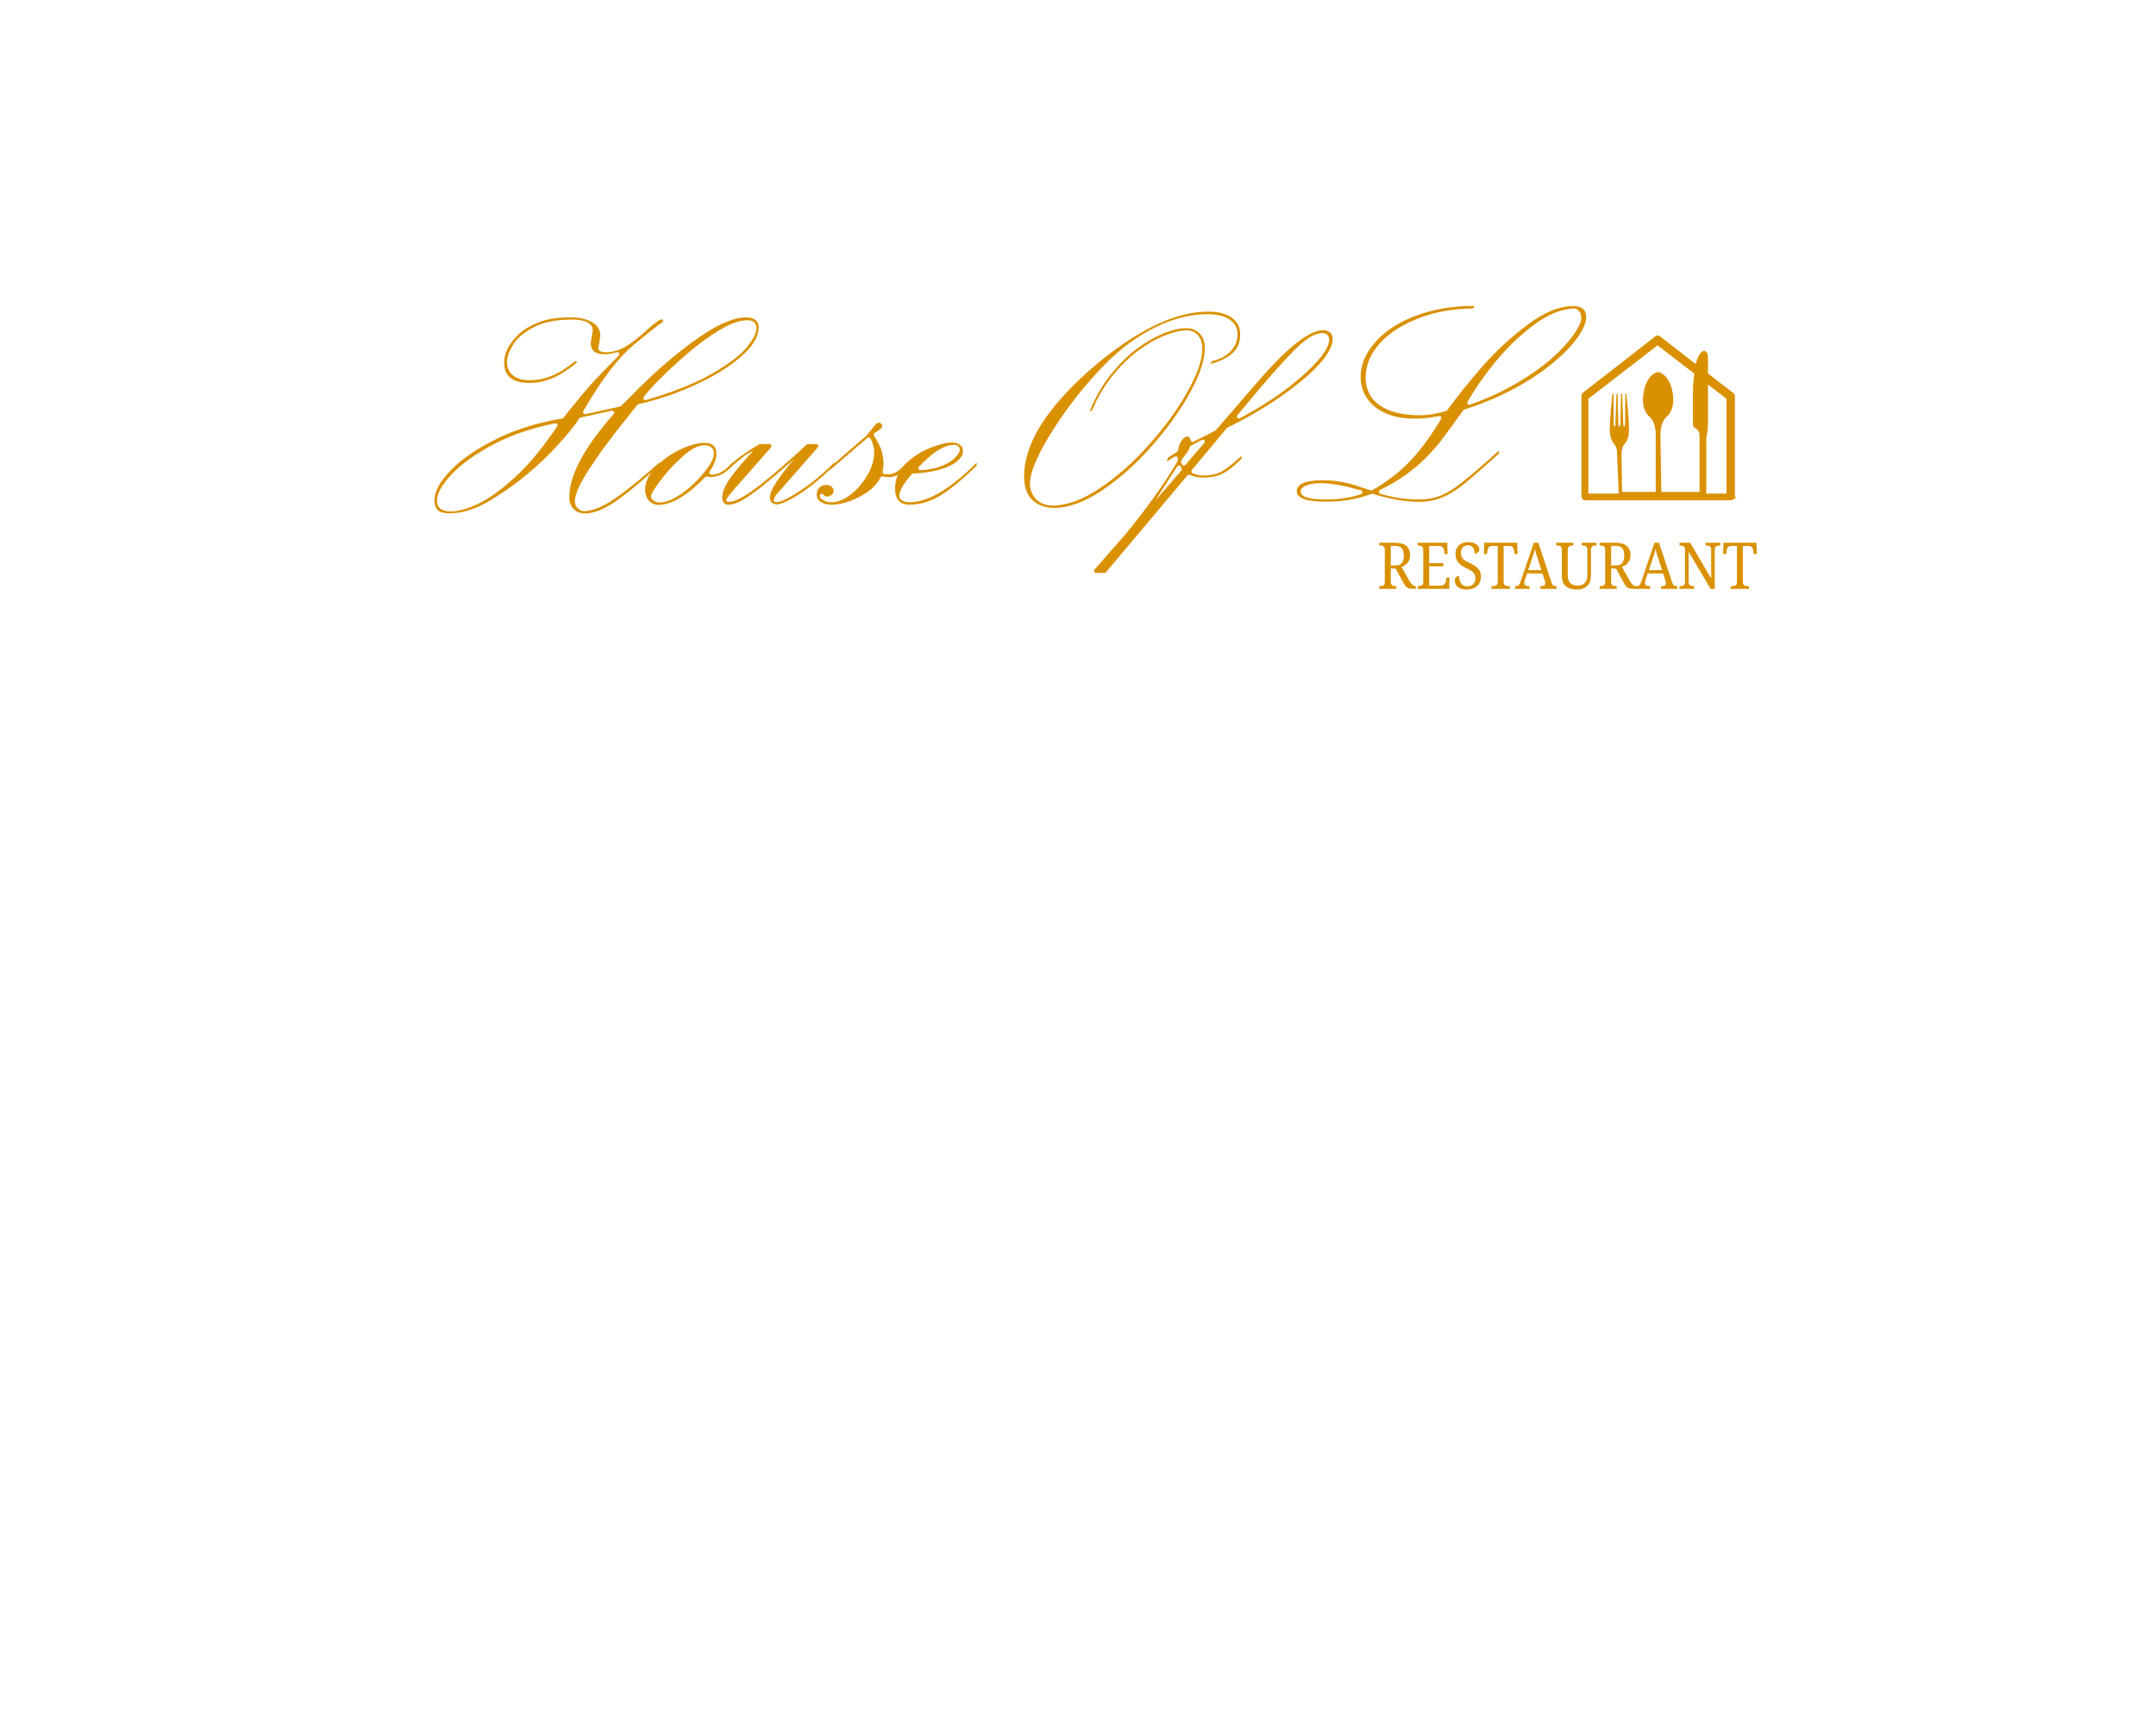
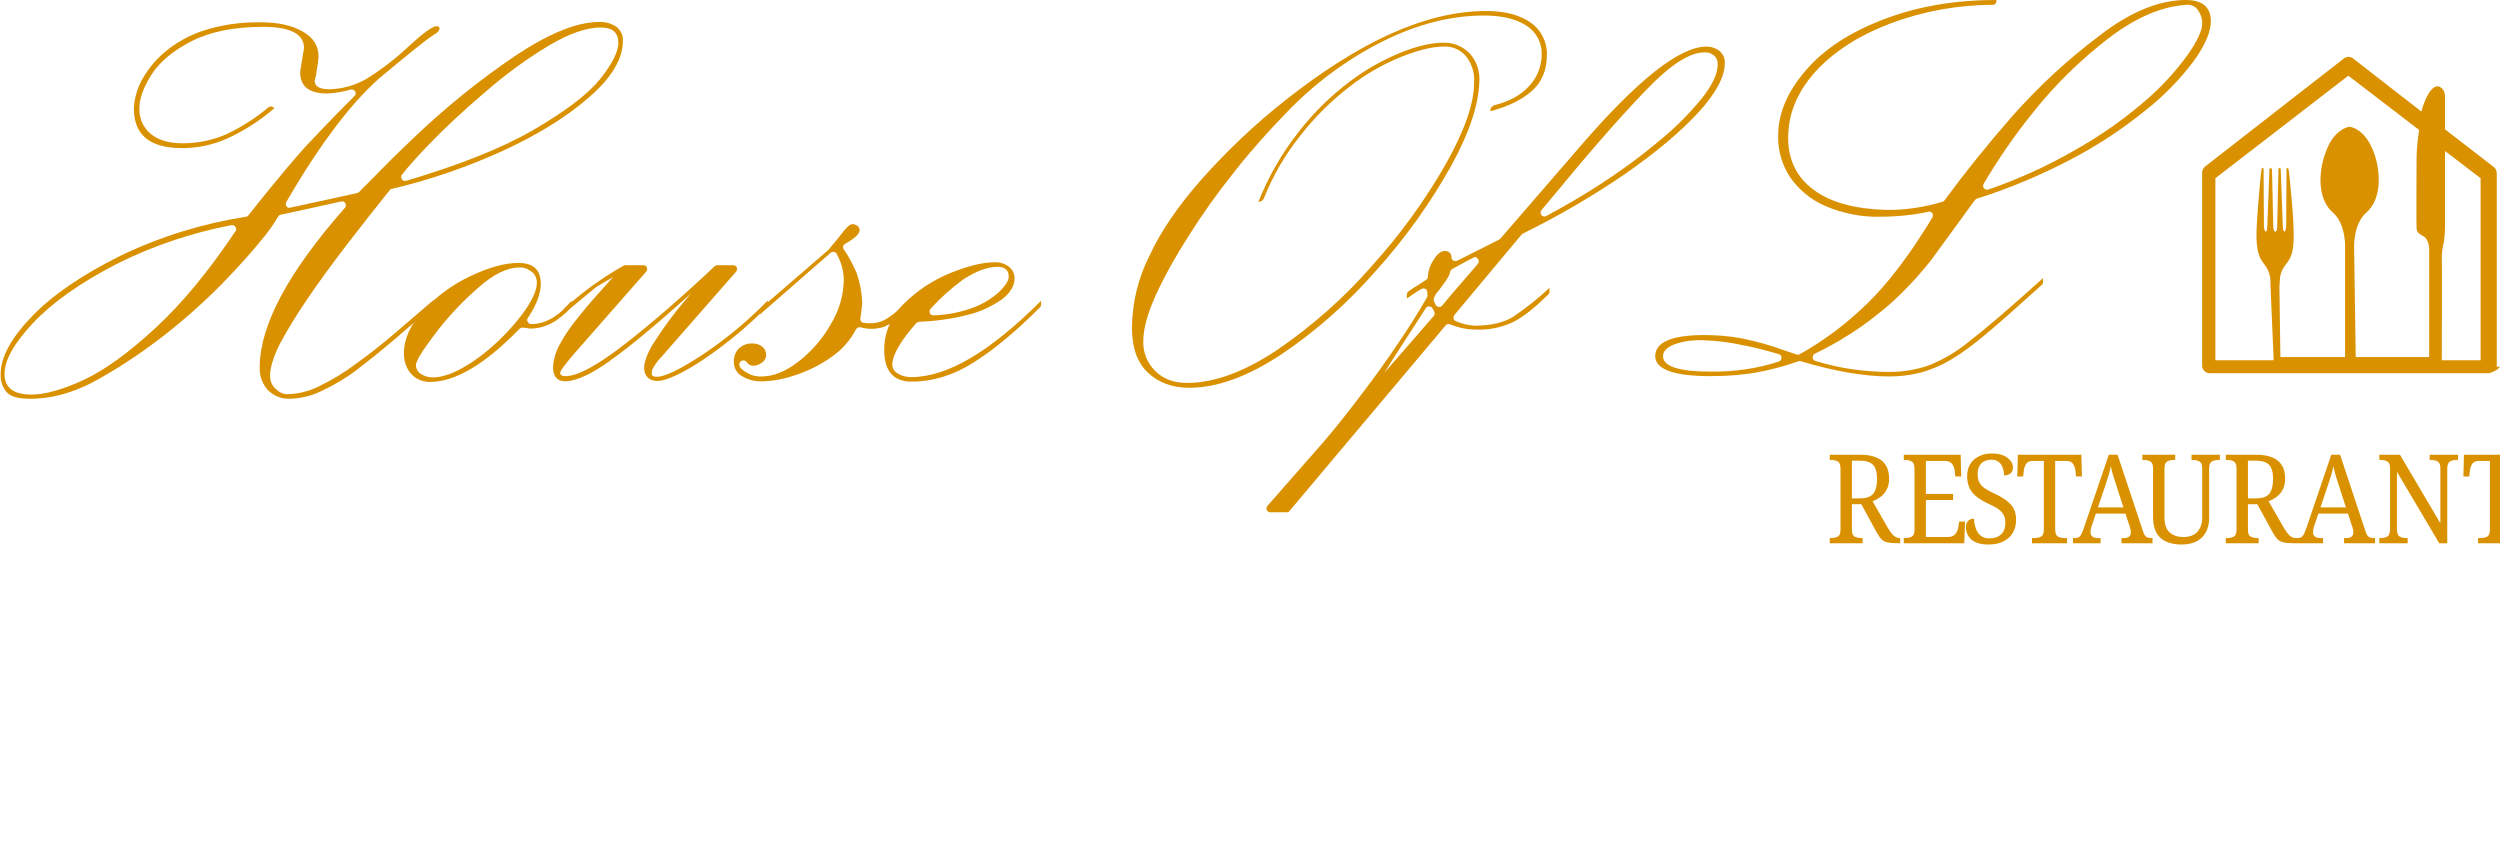
- <svg xmlns="http://www.w3.org/2000/svg" version="1.1" id="Layer_1" x="0px" y="0px" viewBox="0 0 1280 1024" style="enable-background:new 0 0 1280 1024;" xml:space="preserve">
+ <svg xmlns="http://www.w3.org/2000/svg" version="1.1" id="Layer_1" x="0px" y="0px" viewBox="0 0 773 262.4" style="enable-background:new 0 0 773 262.4;" xml:space="preserve">
  <style type="text/css">
	.st0{fill:#DA9100;}
	.st1{fill-rule:evenodd;clip-rule:evenodd;fill:#DA9100;}
	.st2{font-family:'Cambria';}
- 	.st3{font-size:38.332px;}
+ 	.st3{font-size:38.33px;}
+ 	.st4{letter-spacing:-2.2;}
</style>
-   <g id="Layer_1_1_">
- </g>
-   <g>
-     <g id="Layer_2_1_">
-       <g>
-         <g>
-           <g>
-             <path class="st0" d="M340.9,214.8c0.4-0.3,0.9-0.4,1.3-0.1l0.6,0.3c-5.2,4.3-10.1,7.5-14.6,9.4c-4.5,2-9.2,2.9-14,2.9       c-10,0-14.9-4.1-14.9-12.2c0-2.6,0.7-5.4,2.2-8.4c1.5-3,3.8-5.9,7-8.8c3.2-2.8,7.3-5.1,12.2-6.9s11-2.6,18-2.6       c5.4,0,9.6,1,12.9,2.9c3.2,1.9,4.8,4.5,4.8,7.7c0,0.6-0.2,2.1-0.6,4.4s-0.6,3.4-0.6,3.1c0,1.8,1.6,2.6,4.7,2.6       c3.7,0,7.4-1.1,11.1-3.1c3.7-2.1,8.2-5.6,13.4-10.4c4.4-4,7.2-6,8.3-6c0.7,0,1,0.2,1,0.6c0,0.8-0.7,1.5-2,2.2       c-2.6,1.8-7.7,5.9-15.2,12.1c-9.4,7.7-19.4,20.9-30.2,39.5c-0.5,0.9,0.3,2,1.3,1.8l20.6-4.5c0.2-0.1,0.4-0.2,0.6-0.3l10.5-10.6       l5.8-5.6c11-10.4,21.8-19.1,32.1-26s19-10.4,25.8-10.4c2.3,0,4.1,0.5,5.4,1.5s2,2.4,2,4.3c0,5.6-3.5,11.5-10.6,17.6       c-7,6.1-16.1,11.7-27.1,16.7c-10.9,5-22.2,8.8-33.8,11.5c-0.3,0.1-0.5,0.2-0.6,0.4c-4.1,5.1-8.5,10.7-13.3,16.8       c-4.8,6.3-9,12-12.4,17.1c-3.5,5.1-6.3,9.6-8.3,13.6c-2,4-3,7.3-3,9.9c0,1.5,0.6,2.8,1.7,3.9s2.4,1.7,3.7,1.7       c2.9,0,6.1-0.8,9.6-2.4c3.5-1.6,7.3-3.9,11.4-6.9c4.1-3,8.1-6.1,12-9.4c3.9-3.3,7.9-6.7,12-10.3v1.2c0,0.4-0.2,0.7-0.4,0.9       c-5,4.3-9.1,7.9-12.4,10.7c-3.4,2.9-7,5.8-10.8,8.6c-3.8,2.8-7.5,5-11,6.6s-6.8,2.4-9.8,2.4c-2.8,0-5.1-0.9-6.8-2.7       c-1.7-1.8-2.5-4.2-2.5-7c0-13,8.8-29.4,26.3-49.3c0.8-0.9,0-2.2-1.1-2l-18.7,4.1c-0.4,0.1-0.6,0.3-0.8,0.6       c-0.6,1.3-2.3,3.6-5,7c-3.1,3.9-7.1,8.3-12,13.4c-4.9,5.1-10.8,10.3-17.5,15.7c-5.4,4.3-11.9,8.8-19.6,13.3       c-7.8,4.5-15.3,6.8-22.6,6.8c-3.7,0-6.1-0.7-7.3-2.1s-1.8-3.2-1.8-5.5c0-5.3,3.3-11.3,9.8-18s15.7-13,27.4-18.7       c11.6-5.7,24.5-9.6,38.7-12c0.3-0.1,0.6-0.2,0.7-0.4l3-3.8c6.6-8.2,11.5-14,14.6-17.4c2.7-2.9,7.8-8.2,15.2-15.7       c0.9-0.9,0-2.3-1.1-2c-2.9,0.8-5.3,1.2-7.2,1.2c-5.5,0-8.3-2.2-8.3-6.7c0-0.1,0.2-1.4,0.6-3.7c0.4-2.3,0.6-3.5,0.6-3.6       c0-4.4-4.2-6.6-12.7-6.6c-8.9,0-16.3,1.5-22,4.4c-5.8,2.9-9.9,6.4-12.4,10.3s-3.8,7.4-3.8,10.5c0,3.3,1.1,5.9,3.5,7.9       c2.3,1.9,5.6,2.9,9.9,2.9c4.7,0,9.2-0.9,13.5-2.8C331.8,221.4,336.2,218.6,340.9,214.8z M330.8,253.1c0.6-0.9-0.2-2.1-1.2-1.8       c-13.5,2.7-25.5,6.7-35.9,12.1c-11.1,5.8-19.6,11.8-25.5,18.1c-5.9,6.3-8.8,11.5-8.8,15.7c0,4.3,2.8,6.4,8.3,6.4       c4.2,0,9.6-1.5,16.1-4.5c6.5-3,14-8.5,22.5-16.3C314.3,275.4,322.4,265.5,330.8,253.1z M382.2,235.6c-0.7,0.9,0.2,2.2,1.3,1.9       c16.5-4.9,29.6-10.1,39.1-15.6c10.2-5.9,17.1-11.2,20.9-15.9s5.6-8.5,5.6-11.1c0-3.2-1.8-4.8-5.4-4.8c-4.5,0-9.9,1.9-16.1,5.6       c-6.3,3.7-12.9,8.5-19.6,14.3s-12.6,11.2-17.3,16.1C387.2,229.6,384.4,232.8,382.2,235.6z" />
-             <path class="st0" d="M434.7,274.6v1.3c0,0.3-0.1,0.6-0.3,0.8c-3.7,4.3-7.8,6.4-12.3,6.5c-0.1,0-0.1,0-0.2,0       c-0.4-0.1-0.9-0.1-1.3-0.2c-0.3,0-0.7-0.1-1-0.1c-0.4,0-0.7,0.1-1,0.4c-10.7,11-19.9,16.4-27.7,16.4c-1.5,0-2.9-0.4-4.1-1.2       s-2.2-1.8-2.8-3.1c-0.6-1.3-1-2.8-1-4.5c0-4.5,2-9,6-13.3s8.8-7.9,14.5-10.6s10.6-4.1,14.9-4.1c4.6,0,6.9,2.1,6.9,6.4       c0,3.1-1.3,6.6-4,10.6c-0.5,0.8,0,1.8,0.9,1.9c0.1,0,0.2,0,0.3,0C426.6,281.7,430.7,279.4,434.7,274.6z M418.5,264.3       c-3.8,0-8.1,2.1-13,6.5c-4.9,4.3-9.3,9-13.2,14.2c-3.9,5.1-5.8,8.3-5.8,9.5c0,1.1,0.5,2,1.5,2.7s2.2,1.1,3.7,1.1       c3.6,0,7.9-1.8,13-5.3c5-3.5,9.5-7.8,13.4-12.6s5.8-8.6,5.8-11.4c0-1.4-0.5-2.5-1.5-3.3C421.2,264.7,420,264.3,418.5,264.3z" />
-             <path class="st0" d="M432.2,278.8v-1.1c0-0.3,0.1-0.6,0.4-0.9c4.4-4.2,10.4-8.5,18-13c0.2-0.1,0.4-0.2,0.6-0.2h5.6       c1,0,1.6,1.2,0.9,2l-20.9,23.8c-3.8,4.3-5.7,6.8-5.7,7.5s0.6,1,1.7,1c3.7,0,9.8-3.3,18.3-9.9c8.4-6.5,17.6-14.6,27.8-24.1       c0.2-0.2,0.5-0.3,0.8-0.3h4.9c1,0,1.6,1.2,0.9,2l-21.9,25c-0.3,0.3-0.8,1-1.7,1.9c-0.9,1-1.5,1.8-1.9,2.6s-0.6,1.4-0.6,2       c0,0.7,0.5,1,1.6,1c2.5,0,7.2-2.3,14.1-6.8s13.6-10.1,20.2-16.8v1.2c0,0.3-0.1,0.6-0.4,0.9c-6.6,6.5-13.1,12-19.7,16.3       c-5,3.3-9.1,5.4-12.1,6.2c-4.4,1.2-7-1.5-5.7-5.9c0.5-1.7,1.4-3.6,2.7-5.7c2.1-3.4,5.3-7.7,9.6-13l1.9-2.2l-3.8,3.4       c-8.2,7.3-15.3,13.1-21.2,17.4c-5.9,4.3-10.6,6.5-14,6.5c-2.5,0-3.8-1.5-3.8-4.4c0-1.9,0.6-4,1.7-6.3s2.6-4.6,4.5-7.1       s3.8-4.8,5.9-7.2s4.2-4.7,6.4-7.2l-5.1,3c0,0-0.1,0-0.1,0.1C437.7,274.1,434.3,276.8,432.2,278.8z" />
-             <path class="st0" d="M493.4,276.8l20.7-17.9c0,0,0.1-0.1,0.1-0.1c1.6-1.9,3.1-3.7,4.4-5.4c1.3-1.7,2.3-2.5,3-2.5       c0.5,0,1,0.1,1.5,0.5c0.4,0.3,0.7,0.8,0.7,1.4c0,1.1-1.5,2.5-4.5,4.2c-0.6,0.3-0.8,1.1-0.4,1.7c1.8,2.8,3.1,5.3,4,7.4       c0.9,2.4,1.5,5.5,1.7,9.1c0,0.1,0,0.1,0,0.2c-0.2,1.7-0.3,3.3-0.6,4.6c-0.1,0.7,0.3,1.3,1,1.4c2,0.3,3.8,0.2,5.4-0.4       c2-0.7,4.8-2.8,8.3-6.4v1.3c0,0.3-0.1,0.5-0.3,0.8c-2.6,3.2-5,5.2-7.2,6c-2.1,0.7-4.4,0.8-7.1,0.1c-0.6-0.1-1.1,0.1-1.4,0.6       c-1.6,3.3-4.1,6.1-7.5,8.5c-3.7,2.6-7.4,4.5-11.3,5.8s-7.2,1.9-10,1.9c-2.6,0-4.8-0.5-6.5-1.6c-1.7-1-2.5-2.5-2.5-4.4       c0-1.7,0.5-3.1,1.5-4.1s2.4-1.6,4.3-1.6c1.2,0,2.2,0.3,3,1c0.8,0.6,1.2,1.5,1.2,2.6c0,0.9-0.4,1.7-1.3,2.3       c-0.9,0.7-1.7,1-2.7,1c-0.8,0-1.4-0.4-2-1.1c-0.7-1-2.2-0.6-2.2,0.6c0,0,0,0.1,0,0.2c0,0.8,0.7,1.6,2.1,2.4       c1.4,0.9,3,1.3,4.8,1.3c3.6,0,7.4-1.5,11.4-4.6c4-3.1,7.3-7,10-11.6s4-9.2,4-13.5c0-2.7-0.7-5.4-2.2-8.2       c-0.4-0.7-1.3-0.9-1.8-0.4l-22.1,19v-1.1C493,277.4,493.1,277,493.4,276.8z" />
-             <path class="st0" d="M579.9,274.6v1.2c0,0.3-0.1,0.6-0.4,0.9c-7.5,7.4-14.3,13.1-20.5,17c-6.3,4-12.7,5.9-19.1,5.9       c-5.7,0-8.5-3.3-8.5-9.8c0-5.4,2-10.2,6.1-14.3c4.1-4.1,8.9-7.2,14.4-9.5c5.5-2.2,10-3.3,13.5-3.3c2,0,3.5,0.5,4.6,1.4       s1.7,2.1,1.7,3.6c0,2.3-1.3,4.4-3.8,6.4s-6,3.5-10.5,4.8c-4.3,1.2-9.4,1.9-15.2,2.2c-0.3,0-0.7,0.2-0.9,0.4       c-4.9,5.6-7.4,9.9-7.4,12.9c0,1.1,0.6,2,1.7,2.7s2.5,1.1,4.2,1.1C550.9,298.2,564.2,290.3,579.9,274.6z M545.6,277.1       c-0.7,0.8-0.1,2.1,0.9,2c4.4-0.2,8.3-0.9,11.5-2.1c3.9-1.4,6.8-3.1,8.8-5.1c2-2,3-3.5,3-4.8c0-2-1.2-3-3.5-3       c-3,0-6.6,1.3-10.7,4C552.3,270.5,548.9,273.5,545.6,277.1z" />
-           </g>
-           <path class="st0" d="M648.7,242.9c-0.3,0.7-0.9,1.1-1.7,1.1l0,0c3.3-8.1,7.4-15.4,12.5-21.7s10.4-11.6,15.9-15.6      c5.5-4,10.8-7,16-9c5.1-2,9.4-2.9,12.8-2.9c3.4,0,6.1,1.1,8.1,3.3c2,2.2,3.2,4.9,3,9c-0.3,7-2.9,15.2-8.7,25.8      s-13.4,21.3-22.8,31.9c-9.3,10.6-19.2,19.4-29.5,26.3s-19.9,10.4-28.6,10.4c-5.2,0-9.5-1.6-12.8-4.7c-3.3-3.1-4.9-7.8-4.9-14      c0-7,1.8-14.3,5.3-21.9c3.5-7.6,8.8-15.4,16-23.6s15.8-16.4,26-24.6c11.5-9.1,22.4-16,32.8-20.7s20.1-7,29.4-7      c5.8,0,10.4,1.2,13.8,3.6c3.3,2.4,5,5.7,5,9.9c0,4.7-1.5,8.4-4.5,11.1c-3,2.7-7.3,4.9-13,6.4l0-0.3c0.1-0.7,0.6-1.3,1.4-1.5      c4.7-1.2,8.2-3.2,10.6-5.9c2.6-2.9,3.9-6.1,3.9-9.8c0-3.9-1.6-6.8-4.8-8.9s-7.5-3.1-13.1-3.1c-10,0-20.4,2.6-31.1,7.9      c-10.7,5.3-20.7,12.7-30.1,22.3c-5.5,5.6-10.8,11.7-16,18.2s-9.8,13.1-14.1,19.8c-4.3,6.7-7.7,12.8-10.2,18.4      c-2.5,5.6-3.8,10.3-3.8,14.1c0,3.5,1.2,6.5,3.6,9.1c2.4,2.5,5.7,3.8,9.9,3.8c8.4,0,17.7-3.4,27.9-10.2c10.2-6.8,20-15.5,29.3-26      c9.4-10.5,17-21,22.8-31.4c5.9-10.5,8.8-18.9,8.8-25.3c0-3.4-0.8-6.1-2.5-8.1c-1.7-2-4-3-7-3c-3.5,0-7.8,1.1-13.1,3.2      s-10.6,5.2-15.8,9.1s-10.4,9-15.3,15.2C655.5,229.3,651.7,235.8,648.7,242.9z" />
-           <path class="st0" d="M693,273.9v-1.2c0-0.4,0.2-0.8,0.5-1c0.5-0.4,1.4-1,2.7-1.8c1.3-0.9,2.3-1.5,2.8-1.8      c0.3-0.2,0.5-0.5,0.5-0.9c0.2-1.9,0.7-3.7,1.8-5.3c1.1-1.8,2.3-2.7,3.4-2.7c1.3,0,2,0.7,2.1,2c0.1,0.9,1,1.4,1.7,1      c7.4-3.7,11.7-5.8,12.9-6.5c0.1-0.1,0.3-0.2,0.4-0.3l24.4-28.2c17.9-20.8,31-31.2,39.4-31.2c1.6,0,2.9,0.5,4,1.4      c1.1,0.9,1.6,2.2,1.6,3.8c0,4.1-2.7,9.2-8.1,15.1c-5.4,6-13,12.3-22.6,19c-9.6,6.7-20.1,12.8-31.7,18.5      c-0.2,0.1-0.3,0.2-0.4,0.3L707.6,279c-0.5,0.6-0.3,1.6,0.5,1.9c2.1,0.9,4.1,1.4,5.9,1.4c4.9,0,8.8-0.9,11.8-2.7      c2.9-1.8,6.7-4.8,11.3-9v1.2c0,0.3-0.1,0.6-0.4,0.9c-4.2,4.1-7.8,7-10.9,8.5c-3.1,1.6-7,2.3-11.6,2.3c-2.7,0-5.3-0.5-7.8-1.6      c-0.5-0.2-1.1-0.1-1.4,0.3l-48.4,57.5c-0.2,0.3-0.6,0.4-0.9,0.4h-5c-1,0-1.6-1.2-0.9-2l17.2-19.6c3.3-3.8,7.1-8.6,11.6-14.5      c4.4-5.9,8.3-11.2,11.5-16c3.2-4.7,6.2-9.4,9-14.3c0.1-0.2,0.2-0.4,0.2-0.7l-0.1-1c-0.1-0.9-1.1-1.4-1.8-0.9      c-0.4,0.3-0.9,0.5-1.3,0.8C695,272.5,694,273.1,693,273.9z M701.4,277.8l-0.5-0.9c-0.5-0.8-1.5-0.8-2,0      c-0.6,0.9-1.5,2.2-2.5,3.9c-2.2,3.4-4,6.2-5.5,8.5c-1.5,2.3-3.1,4.8-4.8,7.6l15.3-17.6C701.6,278.8,701.6,278.2,701.4,277.8z       M713.6,261.1c-2,1-4.2,2.2-6.7,3.6c-0.3,0.2-0.5,0.4-0.6,0.8c-0.1,0.5-0.3,1-0.6,1.6c-0.4,0.8-0.8,1.4-1.3,2s-1,1.4-1.6,2.2      c-1,1.1-1.5,2-1.6,2.6c0,0.1,0,0.3,0,0.5c0.1,0.5,0.4,1,0.7,1.5c0.5,0.6,1.4,0.7,1.9,0.1c1.2-1.5,3.5-4.2,6.9-8.1      c1.7-1.9,3.1-3.6,4.2-4.9C715.9,262,714.8,260.5,713.6,261.1z M740.7,239.2l-6.1,7.3c-0.8,1,0.3,2.4,1.5,1.8      c5.7-3.1,11.3-6.3,16.5-9.7c6.9-4.4,13.1-9,18.6-13.7c5.5-4.7,9.9-9.1,13.1-13.1c3.2-4.1,4.8-7.5,4.8-10.3      c0-1.2-0.4-2.2-1.1-2.8c-0.8-0.7-1.8-1-3-1c-4.5,0-10.3,3.7-17.4,11C760.4,216,751.5,226.2,740.7,239.2z" />
-           <path class="st0" d="M854.3,250.8l1.2-2c0.5-0.9-0.2-2-1.3-1.8c-4.9,1-9.8,1.5-14.6,1.5c-6.7,0-12.4-1.1-17.2-3.3      s-8.4-5.1-10.9-8.9c-2.5-3.8-3.7-8.1-3.7-12.8c0-7,2.9-13.7,8.6-20.3c5.7-6.5,13.7-11.8,24-15.7s21.8-5.9,34.8-5.9v0.3      c0,0.6-0.5,1.2-1.2,1.2c-11.6,0.2-22.2,2.1-31.7,5.8c-9.9,3.8-17.6,8.8-23.2,15c-5.5,6.2-8.3,12.9-8.3,20.3      c0,6.8,2.6,12.2,7.9,16.1s12.7,5.9,22.3,6.2c5.2,0.2,11-0.6,17.5-2.5c0.3-0.1,0.5-0.2,0.6-0.4c6.4-8.7,13.4-17.4,21.1-26.2      c7.8-8.9,16.6-17,26.5-24.5c9.8-7.4,18.9-11.2,27.3-11.2c5.1,0,7.7,2.2,7.7,6.6c0,3.3-1.8,7.4-5.3,12.3c-3.5,4.9-8.5,10-15,15.3      c-6.5,5.4-14.2,10.4-23.2,15.2c-8.9,4.7-18.5,8.7-28.8,12c-0.2,0.1-0.5,0.2-0.6,0.4l-1.4,1.9c-6.1,8.4-10.1,13.9-12.1,16.5      c-2,2.6-4.8,5.8-8.4,9.5s-7.9,7.3-12.8,10.8c-4.3,3-9.2,5.9-14.8,8.7c-1,0.5-0.8,1.9,0.2,2.2c7.5,2.3,15.1,3.4,23,3.4      c4.5,0,8.6-0.7,12.3-2.1s8-3.9,12.6-7.6c4.7-3.6,12.2-10,22.5-19.3v1.2c0,0.3-0.2,0.7-0.4,0.9c-7.1,6.4-12.7,11.4-17,15      c-4.3,3.7-8.1,6.4-11.2,8.2c-3.1,1.8-6.2,3.1-9.2,3.9s-6.3,1.2-9.7,1.2c-7.8,0-16.9-1.6-27.4-4.7c-0.2-0.1-0.5-0.1-0.7,0      c-4.6,1.6-9,2.8-13.2,3.5c-4.3,0.7-9,1.1-14.1,1.1c-11.4,0-17.1-2.1-17.1-6.2c0-4.3,5.1-6.5,15.2-6.5c3.9,0,7.7,0.3,11.4,1      c3.7,0.6,8.1,1.9,13.3,3.7l3.9,1.3c0.3,0.1,0.7,0.1,1-0.1c7.8-4.4,14.7-9.6,20.7-15.5C841.5,269.5,847.8,261.3,854.3,250.8z       M808,293.4c1.1-0.4,1.1-2,0-2.3c-3.8-1.1-7.5-2.1-11.3-2.8c-5-1-9.1-1.5-12.3-1.5c-3.9,0-6.9,0.5-9,1.4s-3.2,2.1-3.2,3.5      c0,3.2,4.9,4.8,14.7,4.8C794.4,296.6,801.5,295.5,808,293.4z M871.3,238.5c-0.5,1,0.4,2.1,1.4,1.7c9.8-3.4,18.7-7.5,26.8-12.2      c8.8-5.1,16.1-10.3,21.8-15.3s10-9.8,13-14.1c3-4.3,4.5-7.6,4.5-9.6c0-1.7-0.4-3.1-1.3-4.3c-0.8-1.1-2.1-1.7-3.7-1.6      c-7.5,0.5-15.5,3.9-23.9,10.3s-16.2,14-23.4,23C880.3,224.2,875.2,231.6,871.3,238.5z" />
-         </g>
-         <path class="st1" d="M1025,293v-56.3l-11-8.4v23.6c0,0-0.1,3.2-0.4,4.8c-0.3,1.6-0.7,3.4-0.6,4.6c0.1,1.2,0,25,0,31.7H1025     L1025,293z M961,293l-18,0v-56.3l41.1-31.7l21.8,16.8c-0.8,4.9-0.8,9.3-0.8,9.3s-0.1,20.1,0,21.1s0.4,1.5,2.2,2.5     c1.8,1.1,1.7,4.1,1.7,4.1V292h-22.7c-0.2-10.7-0.3-22-0.5-33.3c0,0-0.5-7.7,3.8-11.4c4.3-3.7,3.8-10.6,3.8-10.6s0-6-2.8-10.8     s-6.2-5.1-6.2-5.1s-3.4,0.2-6.2,5.1c-2.8,4.9-2.8,10.8-2.8,10.8s-0.5,6.9,3.8,10.6c4.3,3.7,3.8,11.4,3.8,11.4V292l-20,0     l-0.3-21.5l0.1-2c0,0-0.1-2.5,1.4-4.5c1.5-2,2.8-3.1,2.9-8.7c0.2-5.6-1.4-20.1-1.4-20.1l-0.2-1.4c0,0-0.1-0.2-0.2-0.2     s-0.4-0.1-0.4,0.1c0,0.2-0.1,16.6-0.1,16.6s0.1,2.6-0.5,2.9s-0.6-2.9-0.6-2.9l-0.6-16.2c0,0,0-0.5-0.2-0.5     c-0.2-0.1-0.5,0-0.5,0.4c0,0.4-0.4,18-0.4,18s0,1.1-0.6,1.3c-0.5-0.2-0.6-1.3-0.6-1.3s-0.4-17.6-0.4-18c0-0.4-0.3-0.4-0.5-0.4     c-0.2,0.1-0.2,0.5-0.2,0.5l-0.6,16.2c0,0,0,3.2-0.6,2.9s-0.5-2.9-0.5-2.9s0-16.4-0.1-16.6c0-0.2-0.3-0.1-0.4-0.1     c-0.2,0-0.2,0.2-0.2,0.2l-0.2,1.4c0,0-1.5,14.5-1.4,20.1c0.2,5.5,1.5,6.7,2.9,8.7c1.5,2,1.4,4.5,1.4,4.5l0,0.4l1,23.6L961,293     L961,293z M1014,212.4v9.3l14.9,11.5c0.7,0.4,1.1,1.2,1.1,2.1V295h1v0c-0.9,1.3-3.3,2-3.3,2l-86.2,0c-0.7,0.1-1.4-0.2-1.9-0.7     c-0.5-0.5-0.7-1.1-0.7-1.7V235h0c0-0.7,0.3-1.4,0.9-1.9l42.9-33.4c0.8-0.7,2-0.7,2.9,0l21.1,16.4c0.4-1.4,0.8-2.6,1.3-3.8     c3.1-6.8,5.4-2.9,5.4-2.9S1014,209.8,1014,212.4L1014,212.4z" />
-       </g>
-     </g>
-     <text transform="matrix(0.9083 0 0 1 817.5283 349.5542)" class="st0 st2 st3">RESTAURANT</text>
+   <g id="Layer_2_1_">
+     <path class="st0" d="M83,33.2c0.4-0.3,0.9-0.4,1.3-0.1l0.6,0.3c-4.4,3.8-9.3,7-14.6,9.4c-4.4,2-9.2,3-14,3   c-10,0-14.9-4.1-14.9-12.2c0.1-2.9,0.9-5.8,2.2-8.4c1.8-3.3,4.1-6.3,7-8.8c3.6-3.1,7.7-5.4,12.2-6.9c5.8-1.9,11.9-2.7,18-2.6   c5.3,0,9.6,1,12.9,2.9s4.8,4.5,4.8,7.7c-0.1,1.5-0.3,3-0.6,4.4c-0.1,1-0.3,2.1-0.6,3.1c0,1.8,1.6,2.6,4.7,2.6   c3.9-0.1,7.7-1.2,11.1-3.1c4.9-3,9.4-6.5,13.5-10.4c4.4-4,7.2-6,8.3-6c0.7,0,1,0.2,1,0.6c0,0.8-0.7,1.5-2,2.2   c-2.7,1.8-7.7,5.9-15.2,12.1c-9.3,7.7-19.4,20.9-30.2,39.5c-0.3,0.6-0.1,1.3,0.4,1.6c0.3,0.2,0.6,0.2,0.9,0.1l20.6-4.5   c0.2,0,0.4-0.2,0.6-0.3l10.5-10.6l5.8-5.6c10-9.6,20.7-18.3,32.1-26c10.4-6.9,19-10.4,25.8-10.4c1.9-0.1,3.8,0.4,5.4,1.5   c1.3,1,2.1,2.6,2,4.3c0,5.6-3.5,11.5-10.6,17.6c-7,6.1-16.1,11.7-27.1,16.7c-10.9,4.9-22.2,8.8-33.8,11.5c-0.3,0.1-0.5,0.2-0.6,0.4   c-4.1,5.1-8.5,10.7-13.3,16.9c-4.8,6.3-9,12-12.4,17.1c-3,4.4-5.8,8.9-8.3,13.6c-2,4-3,7.3-3,9.9c0,1.5,0.6,2.9,1.7,3.9   c1,1,2.3,1.7,3.7,1.7c3.3-0.1,6.6-0.9,9.6-2.4c4-1.9,7.8-4.2,11.4-6.9c4.1-2.9,8.1-6.1,12-9.4l12-10.3v1.2c0,0.3-0.2,0.7-0.4,0.9   c-5,4.3-9.1,7.9-12.4,10.7s-6.9,5.7-10.7,8.6c-3.4,2.6-7.1,4.8-11,6.6c-3,1.5-6.4,2.3-9.8,2.4c-2.5,0.1-5-0.9-6.8-2.7   c-1.7-1.9-2.6-4.4-2.5-7c0-13,8.8-29.4,26.3-49.3c0.5-0.5,0.4-1.2,0-1.7c-0.3-0.3-0.7-0.4-1.1-0.3l-18.7,4.1   c-0.4,0.1-0.7,0.3-0.8,0.6c-1.5,2.5-3.1,4.8-5,7c-3.1,3.9-7.1,8.3-12,13.4c-5.5,5.6-11.4,10.9-17.5,15.7   c-6.2,4.9-12.8,9.4-19.6,13.3c-7.7,4.6-15.2,6.9-22.6,6.9c-3.7,0-6.1-0.7-7.3-2.1c-1.3-1.6-1.9-3.5-1.8-5.5c0-5.3,3.3-11.3,9.8-18   s15.7-12.9,27.4-18.7c12.3-5.9,25.3-9.9,38.7-12c0.3,0,0.6-0.2,0.7-0.4l3-3.8c6.6-8.2,11.5-14,14.6-17.4c2.7-2.9,7.7-8.2,15.2-15.7   c0.5-0.5,0.5-1.2,0-1.7c-0.3-0.3-0.8-0.4-1.2-0.3c-2.4,0.7-4.8,1.1-7.3,1.2c-5.6,0-8.3-2.2-8.3-6.7c0-0.1,0.2-1.4,0.6-3.7   s0.6-3.5,0.6-3.6c0-4.4-4.2-6.6-12.7-6.6c-8.9,0-16.3,1.5-22,4.4c-5.7,2.9-9.9,6.4-12.4,10.3c-2.5,3.9-3.8,7.4-3.8,10.5   c-0.1,3,1.1,5.9,3.5,7.9c2.3,1.9,5.6,2.9,9.9,2.9c4.6,0,9.2-0.9,13.5-2.8C74.5,39.4,78.9,36.6,83,33.2z M72.8,71.5   c0.4-0.5,0.2-1.3-0.3-1.7c-0.3-0.2-0.6-0.2-0.9-0.2C59.1,72,47,76.1,35.7,81.8c-11.1,5.8-19.6,11.8-25.5,18.1s-8.8,11.5-8.8,15.7   c0,4.3,2.8,6.4,8.3,6.4c4.2,0,9.6-1.5,16.1-4.5s14-8.4,22.5-16.3C56.3,93.8,64.5,83.9,72.8,71.5z M124.3,54   c-0.4,0.5-0.3,1.3,0.2,1.7c0.3,0.2,0.7,0.3,1.1,0.2c16.5-4.9,29.6-10.1,39.1-15.6c10.2-5.9,17.1-11.2,20.9-15.9   c3.8-4.8,5.6-8.5,5.6-11.1c0-3.2-1.8-4.8-5.4-4.8c-4.5,0-9.9,1.9-16.1,5.6c-7,4.2-13.5,9-19.6,14.3c-6.8,5.8-12.6,11.2-17.3,16.1   C129.3,48.1,126.5,51.2,124.3,54L124.3,54z" />
+     <path class="st0" d="M176.7,93v1.3c0,0.3-0.1,0.6-0.3,0.8c-3.7,4.3-7.8,6.4-12.3,6.5h-0.2l-1.3-0.2l-1-0.1c-0.4,0-0.7,0.1-1,0.4   c-10.7,11-19.9,16.4-27.7,16.4c-3,0-5.7-1.6-7-4.3c-0.7-1.4-1-2.9-1-4.5c0-4.5,2-9,6-13.3c4.1-4.4,9-8,14.5-10.6   c5.7-2.7,10.6-4.1,14.9-4.1c4.6,0,6.9,2.1,6.9,6.4c0,3.1-1.3,6.6-4,10.6c-0.4,0.6-0.2,1.3,0.4,1.7c0.2,0.1,0.4,0.2,0.6,0.2h0.3   C168.7,100.1,172.8,97.8,176.7,93z M160.6,82.7c-3.8,0-8.1,2.1-13,6.5c-4.9,4.3-9.3,9-13.2,14.2c-3.9,5.1-5.8,8.3-5.8,9.5   c0,1.1,0.6,2.1,1.5,2.7c1.1,0.7,2.4,1.1,3.7,1.1c3.6,0,7.9-1.8,13-5.3c5-3.5,9.5-7.8,13.4-12.6c3.9-4.8,5.8-8.7,5.8-11.4   c0-1.3-0.5-2.5-1.5-3.3C163.2,83.1,161.9,82.6,160.6,82.7z" />
+     <path class="st0" d="M174.3,97.2v-1.1c0-0.3,0.1-0.6,0.4-0.9c5.5-5,11.5-9.3,18-13c0.2-0.1,0.4-0.2,0.6-0.2h5.6   c0.7,0,1.2,0.5,1.2,1.2c0,0.3-0.1,0.6-0.3,0.8l-20.9,23.8c-3.8,4.3-5.7,6.8-5.7,7.5c0,0.7,0.6,1,1.7,1c3.7,0,9.8-3.3,18.3-9.9   s17.7-14.6,27.8-24.1c0.2-0.2,0.5-0.3,0.8-0.3h4.9c0.7,0,1.2,0.5,1.2,1.2c0,0.3-0.1,0.6-0.3,0.8l-21.9,25c-0.3,0.3-0.8,1-1.7,1.9   c-0.7,0.8-1.4,1.7-1.9,2.6c-0.4,0.6-0.6,1.3-0.6,2c0,0.7,0.5,1,1.6,1c2.5,0,7.2-2.3,14.1-6.8c7.3-4.9,14.1-10.5,20.2-16.8v1.2   c0,0.3-0.1,0.6-0.4,0.9c-6,6.1-12.6,11.5-19.7,16.3c-5,3.3-9.1,5.4-12.1,6.2c-4.4,1.2-7-1.5-5.7-5.9c0.6-2,1.5-3.9,2.7-5.7   c2.9-4.5,6.1-8.9,9.6-13l1.9-2.2l-3.7,3.3c-8.2,7.3-15.2,13.1-21.2,17.4c-5.9,4.3-10.6,6.4-14,6.5c-2.5,0-3.8-1.5-3.8-4.4   c0.1-2.2,0.7-4.3,1.7-6.3c1.3-2.5,2.8-4.9,4.5-7.1c1.9-2.4,3.8-4.8,5.9-7.2c2.1-2.3,4.2-4.7,6.4-7.2l-5.1,3l-0.1,0.1   C180.9,91.6,177.5,94.3,174.3,97.2z" />
+     <path class="st0" d="M235.4,95.2l20.7-17.9c0.1,0,0.1-0.1,0.1-0.1c1.6-1.9,3.1-3.7,4.4-5.4s2.3-2.5,3-2.5c0.5,0,1,0.2,1.5,0.5   c0.4,0.3,0.7,0.8,0.7,1.4c0,1.1-1.5,2.5-4.5,4.2c-0.6,0.3-0.8,1-0.5,1.6c0,0,0,0.1,0.1,0.1c1.6,2.3,2.9,4.8,4,7.4   c1,2.9,1.6,6,1.7,9.1v0.2c-0.2,1.7-0.3,3.3-0.6,4.6c-0.1,0.6,0.3,1.3,1,1.4c0,0,0,0,0,0c1.8,0.3,3.7,0.2,5.4-0.4   c2-0.7,4.8-2.8,8.3-6.4v1.3c0,0.3-0.1,0.6-0.3,0.8c-2.6,3.2-5,5.2-7.2,6c-2.3,0.7-4.7,0.8-7.1,0.1c-0.6-0.1-1.1,0.1-1.4,0.6   c-1.8,3.4-4.3,6.3-7.5,8.5c-3.5,2.5-7.3,4.4-11.3,5.7c-3.2,1.1-6.6,1.8-10,1.9c-2.3,0.1-4.5-0.4-6.5-1.6c-1.6-0.9-2.5-2.6-2.5-4.4   c-0.1-1.5,0.5-3,1.5-4.1c1.2-1.1,2.7-1.7,4.3-1.6c1.1,0,2.2,0.3,3,1c0.8,0.6,1.2,1.6,1.2,2.6c0,0.9-0.5,1.8-1.3,2.3   c-0.8,0.6-1.7,1-2.7,1c-0.8,0-1.5-0.4-2-1.1c-0.4-0.6-1.1-0.7-1.7-0.4c-0.3,0.2-0.5,0.5-0.6,0.9v0.2c0,0.8,0.7,1.6,2.1,2.4   c1.4,0.9,3.1,1.4,4.8,1.3c3.6,0,7.4-1.5,11.4-4.6c4.1-3.2,7.5-7.1,10-11.6c2.5-4.1,3.9-8.7,4-13.5c0-2.9-0.8-5.7-2.2-8.2   c-0.3-0.6-1-0.8-1.6-0.5c-0.1,0-0.2,0.1-0.2,0.1L235,97.2v-1.1C235,95.8,235.1,95.4,235.4,95.2z" />
+     <path class="st0" d="M321.9,93v1.2c0,0.3-0.1,0.6-0.4,0.9c-7.4,7.4-14.3,13.1-20.5,17c-6.3,4-12.7,5.9-19.1,5.9   c-5.7,0-8.5-3.3-8.5-9.8c0-5.4,2.2-10.6,6.1-14.3c4.1-4.1,9-7.3,14.4-9.5c5.5-2.2,10-3.3,13.5-3.3c1.7-0.1,3.3,0.4,4.6,1.4   c1.1,0.9,1.7,2.2,1.7,3.6c0,2.3-1.3,4.4-3.8,6.4c-3.2,2.2-6.7,3.9-10.5,4.8c-5,1.3-10.1,2-15.2,2.2c-0.3,0-0.6,0.2-0.9,0.4   c-4.9,5.6-7.4,9.9-7.4,12.9c0,1.1,0.7,2.2,1.7,2.7c1.3,0.8,2.7,1.1,4.2,1.1C292.9,116.6,306.2,108.7,321.9,93z M287.7,95.5   c-0.4,0.5-0.4,1.3,0.1,1.7c0.2,0.2,0.5,0.3,0.8,0.3c3.9-0.1,7.8-0.8,11.5-2.1c3.3-1.1,6.2-2.8,8.8-5.1c2-2,3-3.5,3-4.8   c0-2-1.2-3-3.5-3c-3,0-6.6,1.3-10.7,4C294,89.2,290.7,92.2,287.7,95.5z" />
+     <path class="st0" d="M390.8,61.3c-0.3,0.7-0.9,1.1-1.7,1.1l0,0c3.1-7.8,7.3-15.1,12.5-21.7c4.6-5.9,9.9-11.1,15.9-15.6   c4.9-3.7,10.3-6.7,16-9c5.1-2,9.4-2.9,12.8-2.9c3-0.1,6,1.1,8.1,3.3c2.2,2.4,3.3,5.7,3,9c-0.3,7-2.9,15.2-8.7,25.8   c-6.4,11.4-14,22.1-22.8,31.9c-8.7,10-18.6,18.9-29.6,26.3c-10.4,6.9-19.9,10.4-28.6,10.4c-5.2,0-9.5-1.6-12.8-4.7s-4.9-7.8-4.9-14   c0.1-7.6,1.9-15.1,5.3-21.9c3.5-7.6,8.8-15.4,16-23.6c7.9-8.9,16.6-17.2,26-24.6c11.5-9.1,22.4-16,32.8-20.7   c10.3-4.6,20.1-7,29.4-7c5.8,0,10.4,1.2,13.8,3.6c3.2,2.2,5.1,6,5,9.9c0,4.7-1.5,8.4-4.5,11.1c-3,2.7-7.3,4.9-13,6.4V34   c0.1-0.7,0.6-1.3,1.4-1.5c4.7-1.2,8.2-3.2,10.6-5.9c2.5-2.6,3.9-6.2,3.9-9.8c0.1-3.6-1.7-7-4.8-8.9c-3.2-2.1-7.5-3.1-13.1-3.1   c-10,0-20.4,2.6-31.1,7.9c-11.2,5.6-21.4,13.2-30.1,22.3c-5.6,5.8-11,11.8-16,18.2c-5.2,6.5-9.9,13.1-14.1,19.8   c-3.8,5.9-7.3,12.1-10.2,18.4c-2.5,5.6-3.8,10.3-3.8,14.1c-0.1,3.4,1.2,6.7,3.6,9.1c2.4,2.5,5.7,3.8,9.9,3.8   c8.4,0,17.7-3.4,27.9-10.2c10.8-7.4,20.7-16.1,29.3-26c8.7-9.6,16.4-20.2,22.8-31.4c5.9-10.5,8.8-18.9,8.8-25.3   c0.2-2.9-0.7-5.8-2.5-8.1c-1.7-2-4.3-3.2-7-3c-3.4,0-7.8,1.1-13.1,3.2c-5.7,2.3-11,5.4-15.8,9.1c-5.7,4.4-10.9,9.5-15.3,15.2   C397.4,47.7,393.6,54.3,390.8,61.3z" />
+     <path class="st0" d="M435,92.3v-1.2c0-0.4,0.2-0.8,0.5-1c0.5-0.4,1.4-1,2.7-1.8s2.3-1.5,2.8-1.8c0.3-0.2,0.5-0.5,0.5-0.9   c0.1-1.9,0.7-3.7,1.8-5.3c1.1-1.8,2.3-2.7,3.4-2.7c1.1-0.1,2,0.7,2.1,1.7c0,0.1,0,0.2,0,0.3c0,0.7,0.6,1.2,1.3,1.1   c0.2,0,0.3-0.1,0.5-0.1l12.9-6.5c0.1-0.1,0.3-0.2,0.4-0.3l24.4-28.2c17.9-20.8,31-31.2,39.4-31.2c1.5,0,2.9,0.5,4,1.4   c1.1,0.9,1.7,2.3,1.6,3.8c0,4.1-2.7,9.2-8.1,15.1s-13,12.3-22.6,19c-10.1,6.9-20.7,13.1-31.7,18.5c-0.1,0.1-0.3,0.2-0.4,0.3   l-20.8,24.9c-0.4,0.5-0.4,1.3,0.1,1.7c0.1,0.1,0.2,0.1,0.3,0.2c1.9,0.8,3.9,1.3,5.9,1.4c4.9,0,8.8-0.9,11.8-2.7   c4-2.7,7.8-5.7,11.3-9v1.2c0,0.3-0.1,0.6-0.4,0.9c-4.2,4.1-7.8,7-10.9,8.5c-3.6,1.7-7.6,2.5-11.6,2.3c-2.7,0-5.3-0.6-7.8-1.6   c-0.5-0.2-1.1-0.1-1.4,0.3L398.7,158c-0.2,0.3-0.6,0.4-0.9,0.4h-5c-0.7,0-1.2-0.5-1.2-1.2c0-0.3,0.1-0.6,0.3-0.8l17.2-19.6   c3.3-3.8,7.1-8.6,11.6-14.5s8.3-11.2,11.5-16c3.2-4.7,6.2-9.4,9-14.3c0.1-0.2,0.2-0.4,0.2-0.7l-0.1-1c0-0.7-0.6-1.2-1.3-1.1   c-0.2,0-0.4,0.1-0.6,0.2l-1.3,0.8C437,90.9,436,91.6,435,92.3z M443.4,96.2l-0.5-0.9c-0.4-0.6-1.1-0.7-1.7-0.4   c-0.1,0.1-0.3,0.2-0.3,0.3l-2.5,3.9c-2.2,3.4-4,6.2-5.5,8.5c-1.5,2.3-3.1,4.8-4.8,7.6l15.3-17.6C443.6,97.2,443.7,96.7,443.4,96.2   L443.4,96.2z M455.7,79.6c-2,1-4.2,2.2-6.7,3.6c-0.3,0.2-0.5,0.4-0.6,0.8c-0.1,0.5-0.3,1.1-0.6,1.6c-0.4,0.7-0.8,1.4-1.3,2   c-0.4,0.6-1,1.4-1.6,2.2c-0.7,0.7-1.3,1.6-1.6,2.6c0,0.2,0,0.3,0,0.5c0.2,0.5,0.4,1,0.7,1.5c0.4,0.5,1.1,0.7,1.7,0.3   c0.1-0.1,0.2-0.1,0.2-0.2c1.2-1.5,3.5-4.2,6.9-8.1c1.7-1.9,3.1-3.6,4.2-4.9c0.4-0.5,0.3-1.3-0.3-1.7   C456.5,79.4,456,79.4,455.7,79.6z M482.7,57.7l-6.1,7.3c-0.4,0.5-0.3,1.3,0.2,1.7c0.4,0.3,0.9,0.3,1.3,0.1   c5.7-3.1,11.3-6.3,16.5-9.7c6.5-4.2,12.7-8.7,18.6-13.7c4.8-3.9,9.2-8.3,13.1-13.1c3.2-4.1,4.8-7.5,4.8-10.3   c0.1-1.1-0.3-2.1-1.1-2.8c-0.8-0.7-1.9-1.1-3-1c-4.5,0-10.3,3.7-17.4,11C502.5,34.5,493.5,44.6,482.7,57.7L482.7,57.7z" />
+     <path class="st0" d="M596.3,69.2l1.2-2c0.3-0.6,0.2-1.3-0.4-1.6c-0.3-0.2-0.6-0.2-0.9-0.1c-4.8,1-9.7,1.5-14.6,1.5   c-5.9,0.2-11.8-1-17.2-3.3c-4.4-1.9-8.2-5-10.9-8.9c-2.5-3.8-3.8-8.3-3.7-12.8c0-7,2.9-13.7,8.6-20.3s13.7-11.8,24-15.7   C592.8,2,604.3,0,617.3,0v0.3c0,0.7-0.5,1.2-1.2,1.2c0,0,0,0,0,0c-10.8,0-21.6,2-31.7,5.8c-9.9,3.8-17.6,8.8-23.2,15   c-5.5,6.2-8.3,12.9-8.3,20.3c0,6.8,2.6,12.2,7.9,16.1c5.2,3.9,12.7,5.9,22.3,6.2c5.9,0.1,11.8-0.8,17.5-2.5   c0.3-0.1,0.5-0.2,0.6-0.4c6.4-8.7,13.4-17.4,21.1-26.2c8-9,16.8-17.2,26.5-24.5C658.5,3.7,667.6,0,675.9,0c5.1,0,7.7,2.2,7.7,6.6   c0,3.3-1.8,7.4-5.3,12.3c-4.3,5.7-9.4,10.9-15,15.3c-7.2,5.8-14.9,10.9-23.2,15.2c-9.2,4.8-18.9,8.9-28.8,12   c-0.2,0.1-0.4,0.2-0.6,0.4l-1.4,1.9c-6.1,8.4-10.1,13.9-12.1,16.6c-2.6,3.3-5.4,6.5-8.4,9.5c-3.9,4-8.3,7.6-12.9,10.9   c-4.7,3.3-9.6,6.2-14.8,8.7c-0.6,0.3-0.8,1-0.5,1.6c0.1,0.3,0.4,0.5,0.7,0.6c7.4,2.3,15.2,3.4,23,3.4c4.2,0,8.4-0.7,12.3-2.1   c4.6-1.9,8.8-4.4,12.6-7.6c4.7-3.6,12.2-10,22.5-19.3v1.2c0,0.3-0.1,0.7-0.4,0.9c-7.1,6.4-12.7,11.4-17,15c-3.5,3-7.2,5.8-11.2,8.2   c-2.9,1.7-6,3-9.2,3.9c-3.2,0.8-6.4,1.2-9.7,1.2c-7.8,0-16.9-1.6-27.4-4.7c-0.2-0.1-0.5-0.1-0.7,0c-4.3,1.5-8.7,2.7-13.2,3.5   c-4.6,0.8-9.4,1.1-14.1,1.1c-11.3,0-17-2.1-17-6.2c0-4.3,5.1-6.5,15.2-6.5c3.8,0,7.7,0.3,11.4,1c4.5,0.9,8.9,2.1,13.2,3.7l3.9,1.3   c0.3,0.1,0.7,0.1,1-0.1c7.6-4.2,14.5-9.5,20.7-15.5C583.5,87.9,589.8,79.7,596.3,69.2z M550,111.8c0.6-0.2,1-0.9,0.8-1.5   c-0.1-0.4-0.4-0.7-0.8-0.8c-3.7-1.1-7.5-2.1-11.3-2.8c-4.1-0.9-8.2-1.4-12.3-1.5c-3.1-0.1-6.1,0.3-9,1.4c-2.1,0.9-3.2,2.1-3.2,3.5   c0,3.2,4.9,4.8,14.7,4.8C536.1,115,543.2,114,550,111.8z M613.3,56.9c-0.3,0.6-0.1,1.3,0.5,1.6c0.3,0.2,0.7,0.2,1,0.1   c9.3-3.2,18.3-7.3,26.8-12.2c7.8-4.4,15.1-9.5,21.8-15.3c4.9-4.2,9.2-8.9,13-14.1c3-4.3,4.5-7.5,4.5-9.6c0.1-1.5-0.4-3-1.3-4.3   c-0.9-1.2-2.3-1.8-3.7-1.6c-7.5,0.5-15.5,3.9-23.9,10.3c-8.7,6.7-16.6,14.4-23.4,23C623,41.7,617.9,49.1,613.3,56.9L613.3,56.9z" />
+     <path class="st1" d="M767,111.4V55.1l-11-8.4v23.6c0,1.6-0.2,3.2-0.4,4.8c-0.4,1.5-0.6,3-0.6,4.6c0.1,1.2,0,25,0,31.7L767,111.4z    M703,111.4h-18V55.1l41.1-31.7L748,40.2c-0.5,3.1-0.8,6.2-0.8,9.3c0,0-0.1,20.1,0,21.1c0.1,1.1,0.4,1.5,2.2,2.5   c1.8,1.1,1.7,4.1,1.7,4.1v33.2h-22.7c-0.2-10.7-0.3-22-0.5-33.3c0,0-0.5-7.7,3.8-11.4c4.3-3.7,3.8-10.6,3.8-10.6   c-0.1-3.8-1-7.5-2.8-10.8c-2.8-4.9-6.2-5.1-6.2-5.1s-3.4,0.2-6.2,5.1c-1.7,3.4-2.7,7.1-2.8,10.8c0,0-0.5,6.9,3.8,10.6   c4.3,3.7,3.8,11.4,3.8,11.4v33.3h-20l-0.3-21.5l0.1-2c0-1.6,0.5-3.2,1.4-4.5c1.5-2,2.8-3.1,2.9-8.7c0.2-5.6-1.4-20.1-1.4-20.1   l-0.2-1.4c0,0-0.1-0.2-0.2-0.2c-0.2,0-0.4-0.1-0.4,0.1c0,0.2-0.1,16.6-0.1,16.6s0.1,2.6-0.5,2.9c-0.6,0.3-0.6-2.9-0.6-2.9   l-0.6-16.2c0,0,0-0.5-0.2-0.5c-0.2-0.1-0.4,0-0.5,0.2c0,0,0,0.1,0,0.2c0,0.4-0.4,18-0.4,18s0,1.1-0.6,1.3c-0.5-0.2-0.6-1.3-0.6-1.3   s-0.4-17.6-0.4-18c0-0.2-0.2-0.4-0.4-0.4c-0.1,0-0.1,0-0.2,0c-0.2,0.1-0.2,0.5-0.2,0.5l-0.6,16.2c0,0,0,3.2-0.6,2.9   c-0.6-0.3-0.5-2.9-0.5-2.9s-0.1-16.4-0.1-16.6s-0.3-0.1-0.4-0.1c-0.2,0-0.2,0.2-0.2,0.2l-0.2,1.4c0,0-1.5,14.5-1.4,20.1   c0.2,5.6,1.5,6.7,2.9,8.7c0.9,1.3,1.4,2.9,1.4,4.5v0.4l1,23.6L703,111.4L703,111.4z M756,30.8V40l14.9,11.5   c0.7,0.5,1.1,1.2,1.1,2.1v59.8h1l0,0c-0.9,1.3-3.3,2-3.3,2h-86.2c-1.3,0.1-2.4-0.8-2.6-2.1c0-0.1,0-0.2,0-0.3V53.4l0,0   c0-0.7,0.3-1.4,0.9-1.9l42.9-33.4c0.9-0.7,2.1-0.7,2.9,0l21.1,16.4c0.3-1.3,0.8-2.6,1.3-3.8c3.1-6.8,5.4-2.9,5.4-2.9   S756.1,28.2,756,30.8L756,30.8z" />
  </g>
+   <text transform="matrix(0.91 0 0 1 564.4453 167.9697)" class="st0 st2 st3">RE</text>
+   <text transform="matrix(0.91 0 0 1 606.1777 167.9697)" class="st0 st2 st3">S</text>
+   <text transform="matrix(0.91 0 0 1 623.0493 167.9697)" class="st0 st2 st3 st4">T</text>
+   <text transform="matrix(0.91 0 0 1 640.976 167.9697)" class="st0 st2 st3">A</text>
+   <text transform="matrix(0.91 0 0 1 661.8881 167.9697)" class="st0 st2 st3">URANT</text>
</svg>
